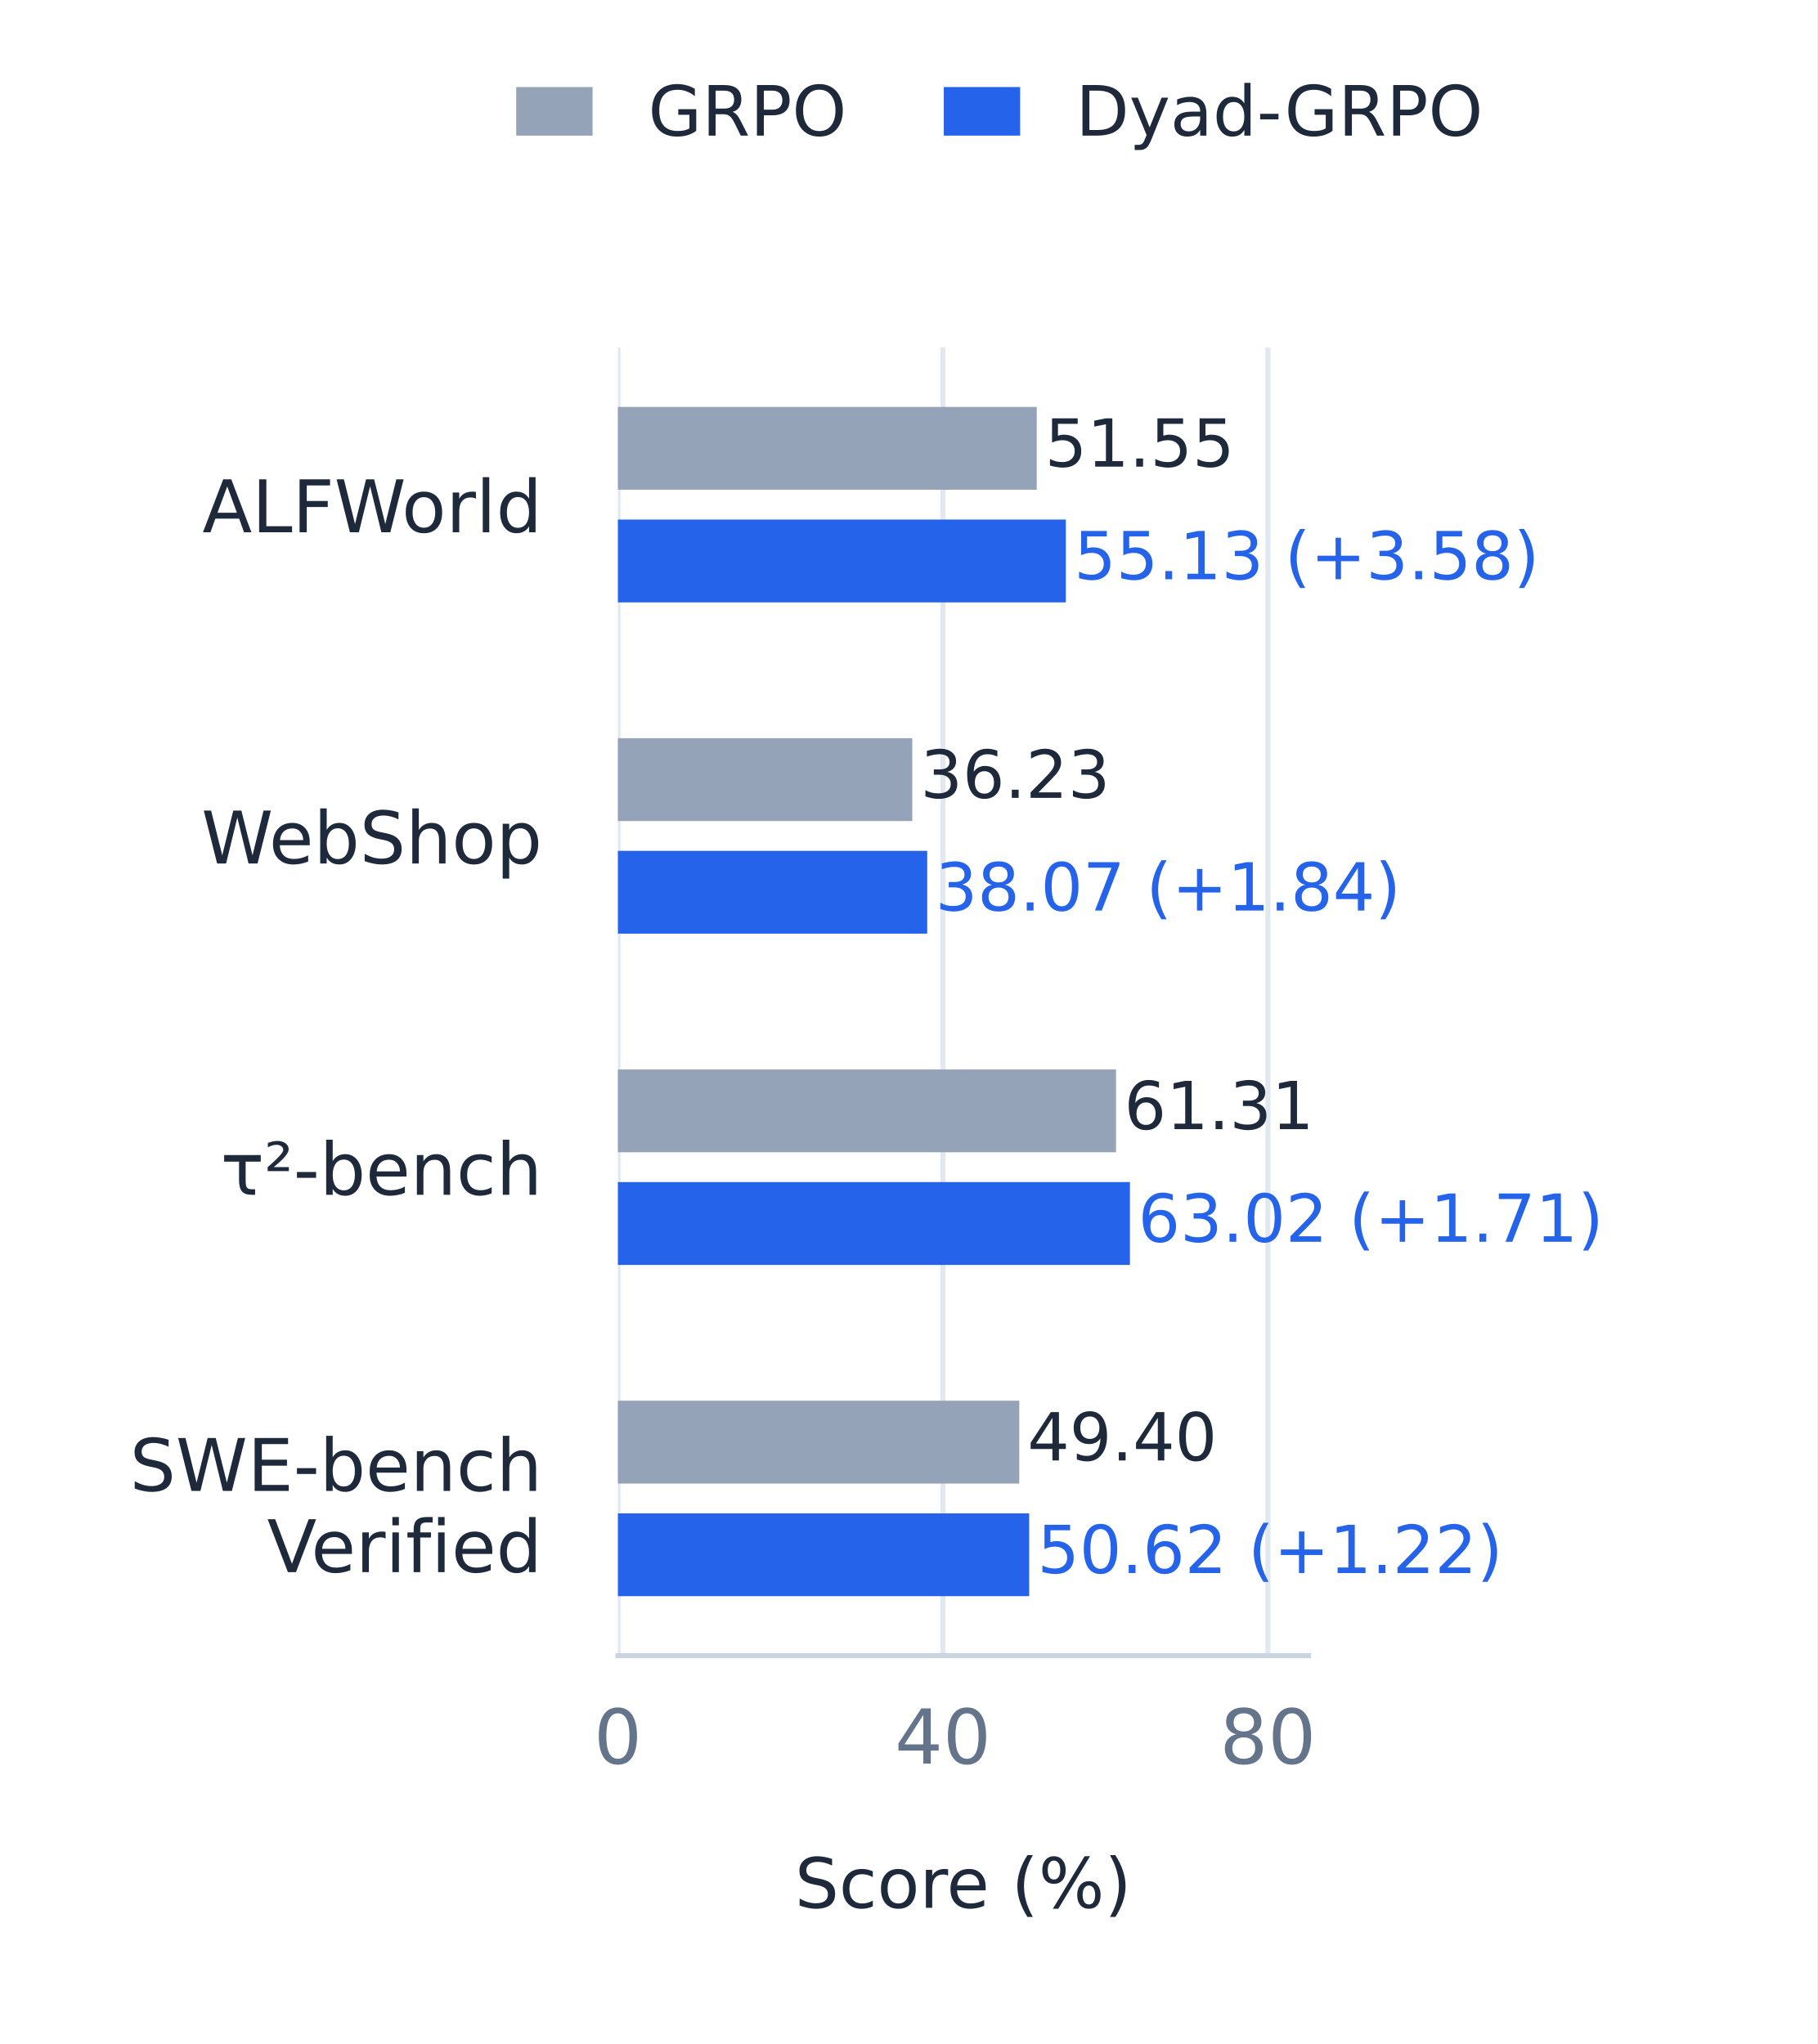
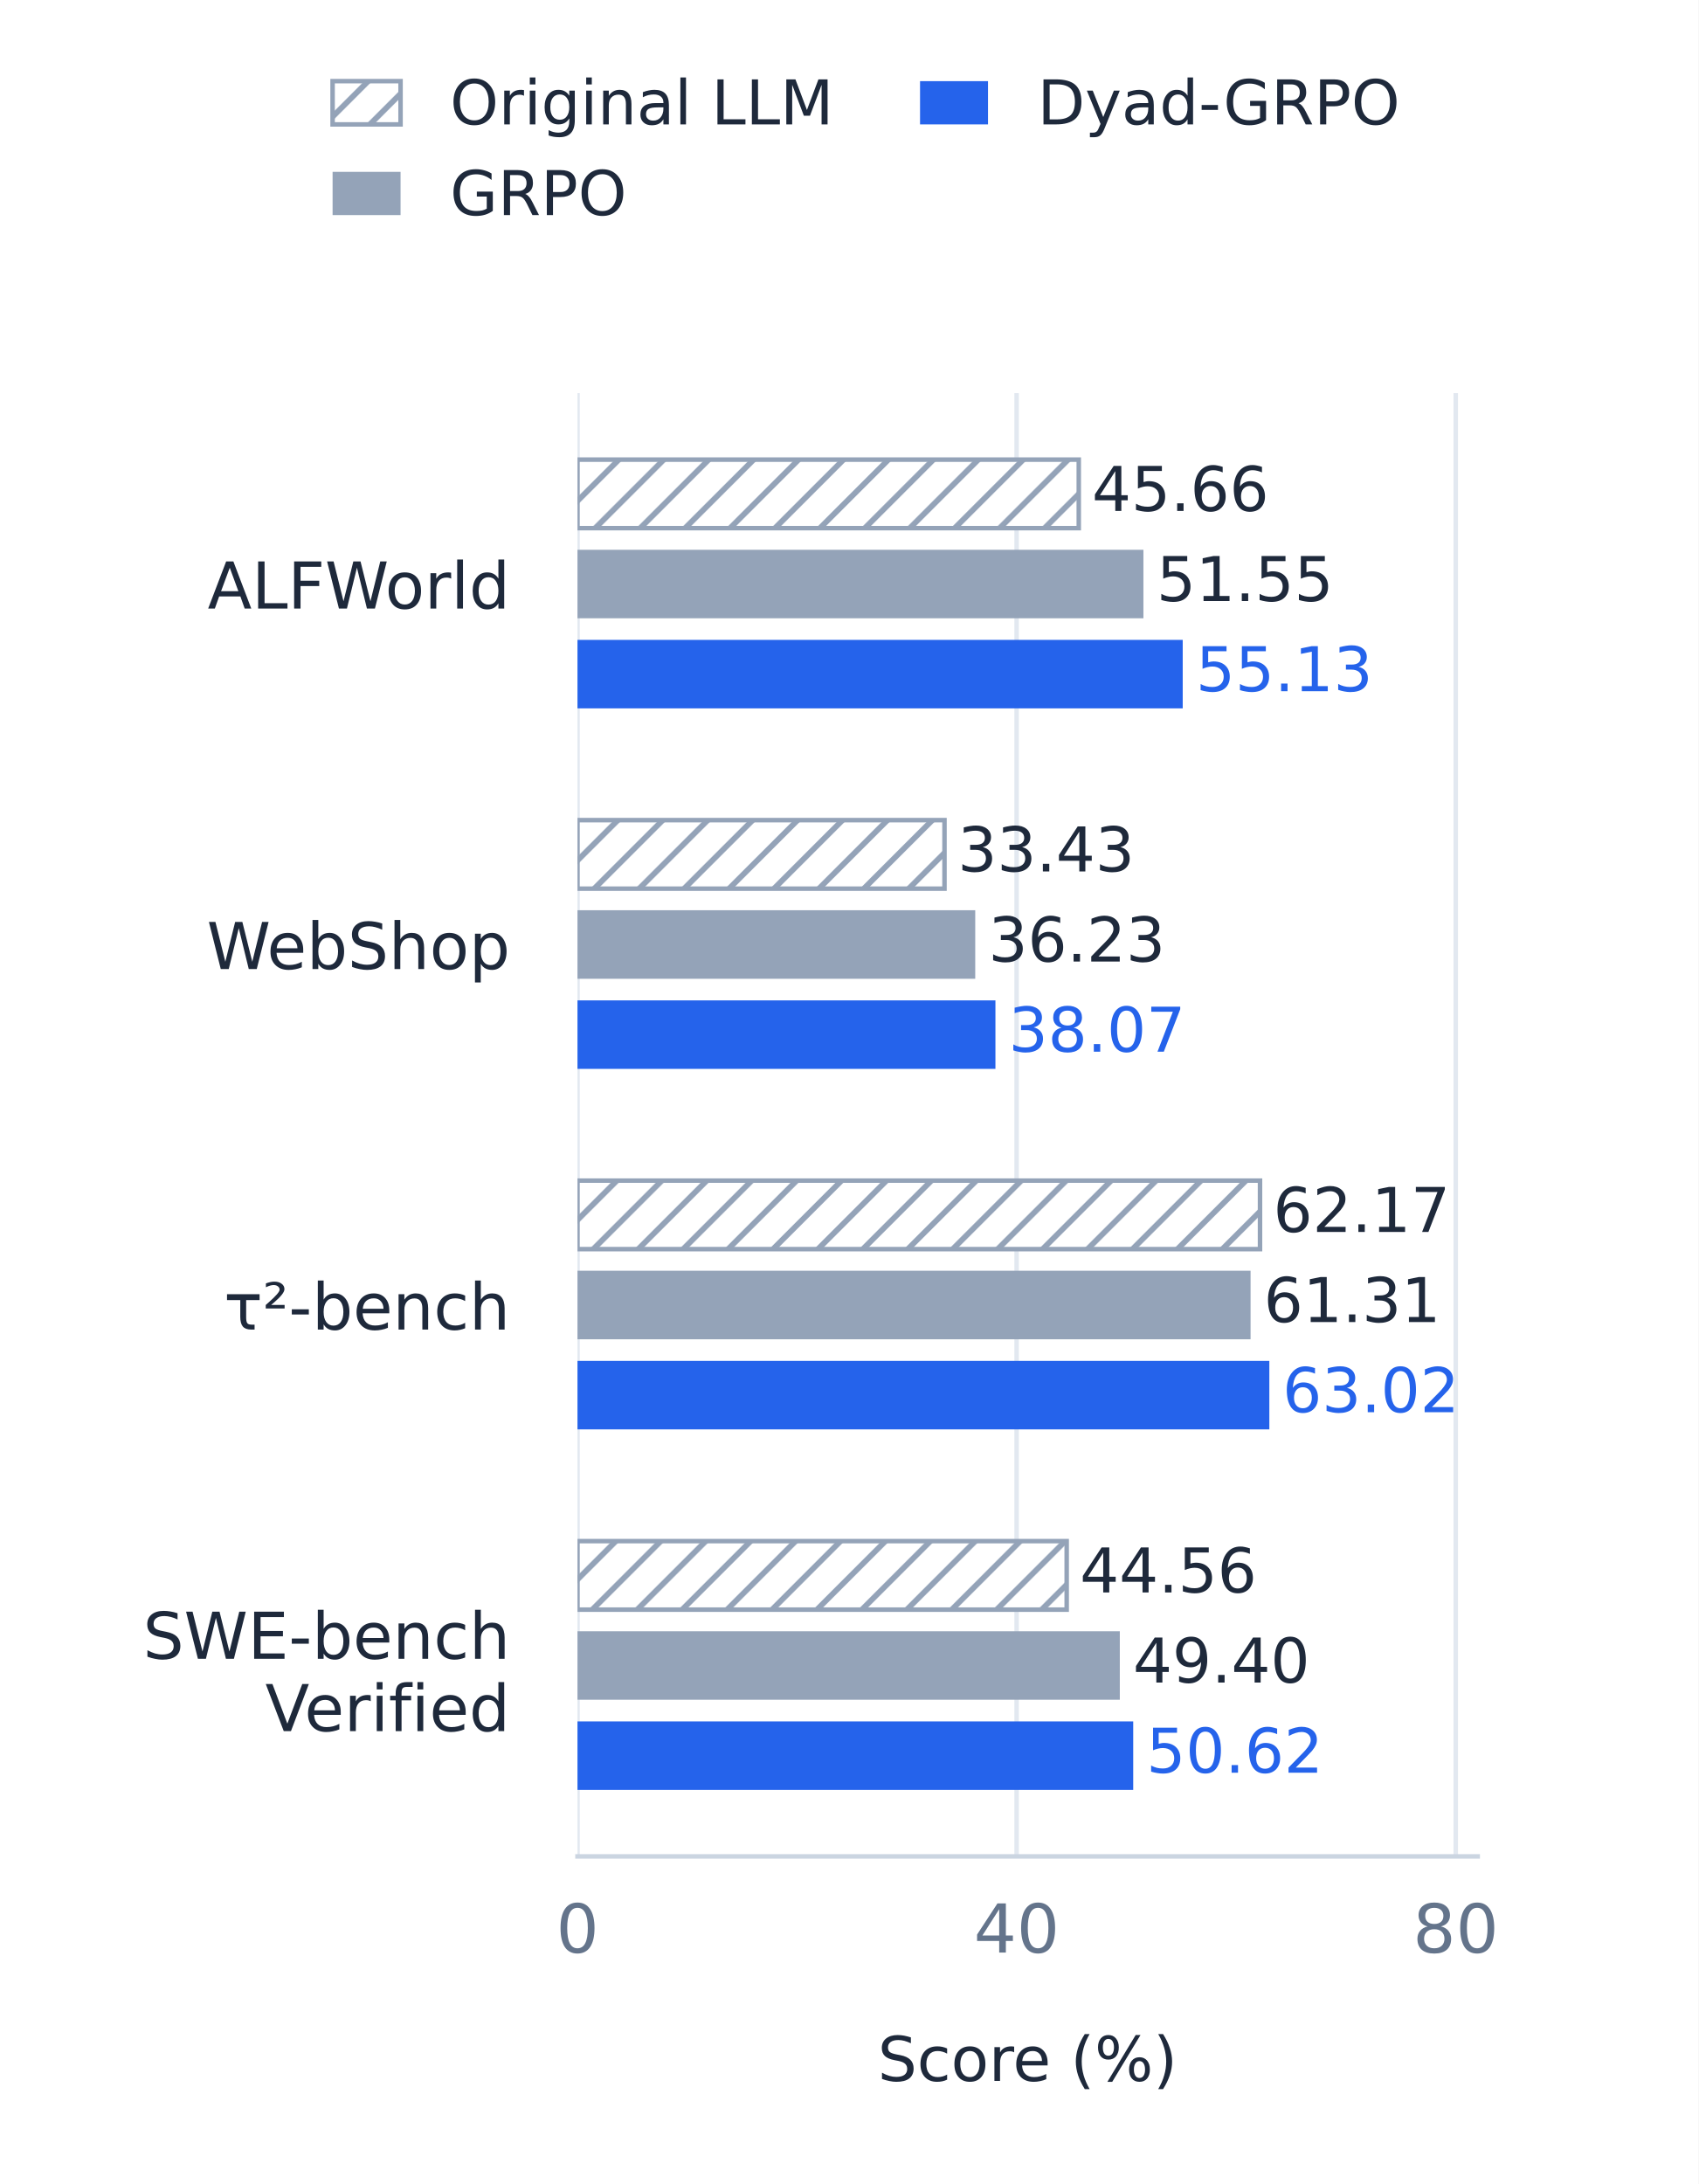
- <svg xmlns="http://www.w3.org/2000/svg" width="288pt" height="324pt" viewBox="0 0 288 324" version="1.1">
+ <svg xmlns="http://www.w3.org/2000/svg" width="302.4pt" height="388.8pt" viewBox="0 0 302.4 388.8" version="1.1">
  <defs>
    <style type="text/css">*{stroke-linejoin: round; stroke-linecap: butt}</style>
  </defs>
  <g id="figure_1">
    <g id="patch_1">
-       <path d="M 0 324 L 288 324 L 288 0 L 0 0 z " style="fill: #ffffff" />
+       <path d="M 0 388.8 L 302.4 388.8 L 302.4 0 L 0 0 z " style="fill: #ffffff" />
    </g>
    <g id="axes_1">
      <g id="patch_2">
-         <path d="M 97.92 262.44 L 207.36 262.44 L 207.36 55.08 L 97.92 55.08 z " style="fill: #ffffff" />
+         <path d="M 102.816 330.48 L 263.088 330.48 L 263.088 69.984 L 102.816 69.984 z " style="fill: #ffffff" />
      </g>
      <g id="matplotlib.axis_1">
        <g id="xtick_1">
          <g id="line2d_1">
-             <path d="M 97.92 262.44 L 97.92 55.08 " clip-path="url(#p845918522d)" style="fill: none; stroke: #e2e8f0; stroke-width: 0.8; stroke-linecap: square" />
+             <path d="M 102.816 330.48 L 102.816 69.984 " clip-path="url(#p6e307bb4f4)" style="fill: none; stroke: #e2e8f0; stroke-width: 0.8; stroke-linecap: square" />
          </g>
          <g id="line2d_2" />
          <g id="text_1">
-             <text style="font-size: 12px; font-family: 'DejaVu Sans', 'Arial', 'Bitstream Vera Sans', 'Computer Modern Sans Serif', 'Lucida Grande', 'Verdana', 'Geneva', 'Lucid', 'Helvetica', 'Avant Garde', sans-serif; text-anchor: middle; fill: #64748b" x="97.92" y="279.558" transform="rotate(-0 97.92 279.5581)">0</text>
+             <text style="font-size: 12px; font-family: 'DejaVu Sans', 'Arial', 'Bitstream Vera Sans', 'Computer Modern Sans Serif', 'Lucida Grande', 'Verdana', 'Geneva', 'Lucid', 'Helvetica', 'Avant Garde', sans-serif; text-anchor: middle; fill: #64748b" x="102.816" y="347.598" transform="rotate(-0 102.816 347.5981)">0</text>
          </g>
        </g>
        <g id="xtick_2">
          <g id="line2d_3">
-             <path d="M 149.421 262.44 L 149.421 55.08 " clip-path="url(#p845918522d)" style="fill: none; stroke: #e2e8f0; stroke-width: 0.8; stroke-linecap: square" />
+             <path d="M 180.997 330.48 L 180.997 69.984 " clip-path="url(#p6e307bb4f4)" style="fill: none; stroke: #e2e8f0; stroke-width: 0.8; stroke-linecap: square" />
          </g>
          <g id="line2d_4" />
          <g id="text_2">
-             <text style="font-size: 12px; font-family: 'DejaVu Sans', 'Arial', 'Bitstream Vera Sans', 'Computer Modern Sans Serif', 'Lucida Grande', 'Verdana', 'Geneva', 'Lucid', 'Helvetica', 'Avant Garde', sans-serif; text-anchor: middle; fill: #64748b" x="149.421" y="279.558" transform="rotate(-0 149.4212 279.5581)">40</text>
+             <text style="font-size: 12px; font-family: 'DejaVu Sans', 'Arial', 'Bitstream Vera Sans', 'Computer Modern Sans Serif', 'Lucida Grande', 'Verdana', 'Geneva', 'Lucid', 'Helvetica', 'Avant Garde', sans-serif; text-anchor: middle; fill: #64748b" x="180.997" y="347.598" transform="rotate(-0 180.9975 347.5981)">40</text>
          </g>
        </g>
        <g id="xtick_3">
          <g id="line2d_5">
-             <path d="M 200.922 262.44 L 200.922 55.08 " clip-path="url(#p845918522d)" style="fill: none; stroke: #e2e8f0; stroke-width: 0.8; stroke-linecap: square" />
+             <path d="M 259.179 330.48 L 259.179 69.984 " clip-path="url(#p6e307bb4f4)" style="fill: none; stroke: #e2e8f0; stroke-width: 0.8; stroke-linecap: square" />
          </g>
          <g id="line2d_6" />
          <g id="text_3">
-             <text style="font-size: 12px; font-family: 'DejaVu Sans', 'Arial', 'Bitstream Vera Sans', 'Computer Modern Sans Serif', 'Lucida Grande', 'Verdana', 'Geneva', 'Lucid', 'Helvetica', 'Avant Garde', sans-serif; text-anchor: middle; fill: #64748b" x="200.922" y="279.558" transform="rotate(-0 200.9224 279.5581)">80</text>
+             <text style="font-size: 12px; font-family: 'DejaVu Sans', 'Arial', 'Bitstream Vera Sans', 'Computer Modern Sans Serif', 'Lucida Grande', 'Verdana', 'Geneva', 'Lucid', 'Helvetica', 'Avant Garde', sans-serif; text-anchor: middle; fill: #64748b" x="259.179" y="347.598" transform="rotate(-0 259.1789 347.5981)">80</text>
          </g>
        </g>
        <g id="text_4">
-           <text style="font-size: 11px; font-family: 'DejaVu Sans', 'Arial', 'Bitstream Vera Sans', 'Computer Modern Sans Serif', 'Lucida Grande', 'Verdana', 'Geneva', 'Lucid', 'Helvetica', 'Avant Garde', sans-serif; text-anchor: middle; fill: #1e293b" x="152.64" y="302.412" transform="rotate(-0 152.64 302.412)">Score (%)</text>
+           <text style="font-size: 11px; font-family: 'DejaVu Sans', 'Arial', 'Bitstream Vera Sans', 'Computer Modern Sans Serif', 'Lucida Grande', 'Verdana', 'Geneva', 'Lucid', 'Helvetica', 'Avant Garde', sans-serif; text-anchor: middle; fill: #1e293b" x="182.952" y="370.452" transform="rotate(-0 182.952 370.452)">Score (%)</text>
        </g>
      </g>
      <g id="matplotlib.axis_2">
        <g id="ytick_1">
          <g id="line2d_7" />
          <g id="text_5">
-             <text style="font-size: 11.5px; font-family: 'DejaVu Sans', 'Arial', 'Bitstream Vera Sans', 'Computer Modern Sans Serif', 'Lucida Grande', 'Verdana', 'Geneva', 'Lucid', 'Helvetica', 'Avant Garde', sans-serif; text-anchor: end; fill: #1e293b" x="85.92" y="84.365" transform="rotate(-0 85.92 84.36486)">ALFWorld</text>
+             <text style="font-size: 11.5px; font-family: 'DejaVu Sans', 'Arial', 'Bitstream Vera Sans', 'Computer Modern Sans Serif', 'Lucida Grande', 'Verdana', 'Geneva', 'Lucid', 'Helvetica', 'Avant Garde', sans-serif; text-anchor: end; fill: #1e293b" x="90.816" y="108.335" transform="rotate(-0 90.816 108.335)">ALFWorld</text>
          </g>
        </g>
        <g id="ytick_2">
          <g id="line2d_8" />
          <g id="text_6">
-             <text style="font-size: 11.5px; font-family: 'DejaVu Sans', 'Arial', 'Bitstream Vera Sans', 'Computer Modern Sans Serif', 'Lucida Grande', 'Verdana', 'Geneva', 'Lucid', 'Helvetica', 'Avant Garde', sans-serif; text-anchor: end; fill: #1e293b" x="85.92" y="136.874" transform="rotate(-0 85.92 136.8744)">WebShop</text>
+             <text style="font-size: 11.5px; font-family: 'DejaVu Sans', 'Arial', 'Bitstream Vera Sans', 'Computer Modern Sans Serif', 'Lucida Grande', 'Verdana', 'Geneva', 'Lucid', 'Helvetica', 'Avant Garde', sans-serif; text-anchor: end; fill: #1e293b" x="90.816" y="172.512" transform="rotate(-0 90.816 172.5124)">WebShop</text>
          </g>
        </g>
        <g id="ytick_3">
          <g id="line2d_9" />
          <g id="text_7">
-             <text style="font-size: 11.5px; font-family: 'DejaVu Sans', 'Arial', 'Bitstream Vera Sans', 'Computer Modern Sans Serif', 'Lucida Grande', 'Verdana', 'Geneva', 'Lucid', 'Helvetica', 'Avant Garde', sans-serif; text-anchor: end; fill: #1e293b" x="85.92" y="189.384" transform="rotate(-0 85.92 189.3838)">τ²-bench</text>
+             <text style="font-size: 11.5px; font-family: 'DejaVu Sans', 'Arial', 'Bitstream Vera Sans', 'Computer Modern Sans Serif', 'Lucida Grande', 'Verdana', 'Geneva', 'Lucid', 'Helvetica', 'Avant Garde', sans-serif; text-anchor: end; fill: #1e293b" x="90.816" y="236.69" transform="rotate(-0 90.816 236.6898)">τ²-bench</text>
          </g>
        </g>
        <g id="ytick_4">
          <g id="line2d_10" />
          <g id="text_8">
-             <text style="font-size: 11.5px; font-family: 'DejaVu Sans', 'Arial', 'Bitstream Vera Sans', 'Computer Modern Sans Serif', 'Lucida Grande', 'Verdana', 'Geneva', 'Lucid', 'Helvetica', 'Avant Garde', sans-serif; fill: #1e293b" transform="translate(20.55688 236.3284)">SWE-bench</text>
-             <text style="font-size: 11.5px; font-family: 'DejaVu Sans', 'Arial', 'Bitstream Vera Sans', 'Computer Modern Sans Serif', 'Lucida Grande', 'Verdana', 'Geneva', 'Lucid', 'Helvetica', 'Avant Garde', sans-serif; fill: #1e293b" transform="translate(42.32602 249.2059)">Verified</text>
+             <text style="font-size: 11.5px; font-family: 'DejaVu Sans', 'Arial', 'Bitstream Vera Sans', 'Computer Modern Sans Serif', 'Lucida Grande', 'Verdana', 'Geneva', 'Lucid', 'Helvetica', 'Avant Garde', sans-serif; fill: #1e293b" transform="translate(25.45287 295.3023)">SWE-bench</text>
+             <text style="font-size: 11.5px; font-family: 'DejaVu Sans', 'Arial', 'Bitstream Vera Sans', 'Computer Modern Sans Serif', 'Lucida Grande', 'Verdana', 'Geneva', 'Lucid', 'Helvetica', 'Avant Garde', sans-serif; fill: #1e293b" transform="translate(47.22202 308.1797)">Verified</text>
          </g>
        </g>
      </g>
      <g id="patch_3">
-         <path d="M 97.92 262.44 L 207.36 262.44 " style="fill: none; stroke: #cbd5e1; stroke-width: 0.8; stroke-linejoin: miter; stroke-linecap: square" />
+         <path d="M 102.816 330.48 L 263.088 330.48 " style="fill: none; stroke: #cbd5e1; stroke-width: 0.8; stroke-linejoin: miter; stroke-linecap: square" />
      </g>
      <g id="patch_4">
-         <path d="M 97.92 64.505 L 164.292 64.505 L 164.292 77.633 L 97.92 77.633 z " clip-path="url(#p845918522d)" style="fill: #94a3b8" />
+         <path d="M 102.816 81.825 L 192.06 81.825 L 192.06 94.018 L 102.816 94.018 z " clip-path="url(#p6e307bb4f4)" style="fill: url(#hd3796687db); stroke: #94a3b8; stroke-width: 0.8; stroke-linejoin: miter" />
      </g>
      <g id="patch_5">
-         <path d="M 97.92 117.015 L 144.567 117.015 L 144.567 130.142 L 97.92 130.142 z " clip-path="url(#p845918522d)" style="fill: #94a3b8" />
+         <path d="M 102.816 146.002 L 168.156 146.002 L 168.156 158.196 L 102.816 158.196 z " clip-path="url(#p6e307bb4f4)" style="fill: url(#hd3796687db); stroke: #94a3b8; stroke-width: 0.8; stroke-linejoin: miter" />
      </g>
      <g id="patch_6">
-         <path d="M 97.92 169.524 L 176.858 169.524 L 176.858 182.652 L 97.92 182.652 z " clip-path="url(#p845918522d)" style="fill: #94a3b8" />
+         <path d="M 102.816 210.179 L 224.33 210.179 L 224.33 222.373 L 102.816 222.373 z " clip-path="url(#p6e307bb4f4)" style="fill: url(#hd3796687db); stroke: #94a3b8; stroke-width: 0.8; stroke-linejoin: miter" />
      </g>
      <g id="patch_7">
-         <path d="M 97.92 222.034 L 161.524 222.034 L 161.524 235.161 L 97.92 235.161 z " clip-path="url(#p845918522d)" style="fill: #94a3b8" />
+         <path d="M 102.816 274.357 L 189.91 274.357 L 189.91 286.551 L 102.816 286.551 z " clip-path="url(#p6e307bb4f4)" style="fill: url(#hd3796687db); stroke: #94a3b8; stroke-width: 0.8; stroke-linejoin: miter" />
      </g>
      <g id="text_9">
-         <text style="font-size: 10.5px; font-family: 'DejaVu Sans', 'Arial', 'Bitstream Vera Sans', 'Computer Modern Sans Serif', 'Lucida Grande', 'Verdana', 'Geneva', 'Lucid', 'Helvetica', 'Avant Garde', sans-serif; text-anchor: start; fill: #1e293b" x="165.58" y="73.966" transform="rotate(-0 165.5797 73.96649)">51.55</text>
+         <text style="font-size: 11px; font-family: 'DejaVu Sans', 'Arial', 'Bitstream Vera Sans', 'Computer Modern Sans Serif', 'Lucida Grande', 'Verdana', 'Geneva', 'Lucid', 'Helvetica', 'Avant Garde', sans-serif; text-anchor: start; fill: #1e293b" x="194.406" y="90.957" transform="rotate(-0 194.4056 90.95689)">45.66</text>
      </g>
      <g id="text_10">
-         <text style="font-size: 10.5px; font-family: 'DejaVu Sans', 'Arial', 'Bitstream Vera Sans', 'Computer Modern Sans Serif', 'Lucida Grande', 'Verdana', 'Geneva', 'Lucid', 'Helvetica', 'Avant Garde', sans-serif; text-anchor: start; fill: #1e293b" x="145.855" y="126.476" transform="rotate(-0 145.8547 126.476)">36.23</text>
+         <text style="font-size: 11px; font-family: 'DejaVu Sans', 'Arial', 'Bitstream Vera Sans', 'Computer Modern Sans Serif', 'Lucida Grande', 'Verdana', 'Geneva', 'Lucid', 'Helvetica', 'Avant Garde', sans-serif; text-anchor: start; fill: #1e293b" x="170.502" y="155.134" transform="rotate(-0 170.5016 155.1343)">33.43</text>
      </g>
      <g id="text_11">
-         <text style="font-size: 10.5px; font-family: 'DejaVu Sans', 'Arial', 'Bitstream Vera Sans', 'Computer Modern Sans Serif', 'Lucida Grande', 'Verdana', 'Geneva', 'Lucid', 'Helvetica', 'Avant Garde', sans-serif; text-anchor: start; fill: #1e293b" x="178.146" y="178.985" transform="rotate(-0 178.146 178.9855)">61.31</text>
+         <text style="font-size: 11px; font-family: 'DejaVu Sans', 'Arial', 'Bitstream Vera Sans', 'Computer Modern Sans Serif', 'Lucida Grande', 'Verdana', 'Geneva', 'Lucid', 'Helvetica', 'Avant Garde', sans-serif; text-anchor: start; fill: #1e293b" x="226.675" y="219.312" transform="rotate(-0 226.675 219.3117)">62.17</text>
      </g>
      <g id="text_12">
-         <text style="font-size: 10.5px; font-family: 'DejaVu Sans', 'Arial', 'Bitstream Vera Sans', 'Computer Modern Sans Serif', 'Lucida Grande', 'Verdana', 'Geneva', 'Lucid', 'Helvetica', 'Avant Garde', sans-serif; text-anchor: start; fill: #1e293b" x="162.811" y="231.495" transform="rotate(-0 162.8115 231.495)">49.40</text>
+         <text style="font-size: 11px; font-family: 'DejaVu Sans', 'Arial', 'Bitstream Vera Sans', 'Computer Modern Sans Serif', 'Lucida Grande', 'Verdana', 'Geneva', 'Lucid', 'Helvetica', 'Avant Garde', sans-serif; text-anchor: start; fill: #1e293b" x="192.256" y="283.489" transform="rotate(-0 192.2556 283.489)">44.56</text>
      </g>
      <g id="patch_8">
-         <path d="M 97.92 82.359 L 168.901 82.359 L 168.901 95.486 L 97.92 95.486 z " clip-path="url(#p845918522d)" style="fill: #2563eb" />
+         <path d="M 102.816 97.869 L 203.572 97.869 L 203.572 110.063 L 102.816 110.063 z " clip-path="url(#p6e307bb4f4)" style="fill: #94a3b8" />
      </g>
      <g id="patch_9">
-         <path d="M 97.92 134.868 L 146.936 134.868 L 146.936 147.996 L 97.92 147.996 z " clip-path="url(#p845918522d)" style="fill: #2563eb" />
+         <path d="M 102.816 162.046 L 173.629 162.046 L 173.629 174.24 L 102.816 174.24 z " clip-path="url(#p6e307bb4f4)" style="fill: #94a3b8" />
      </g>
      <g id="patch_10">
-         <path d="M 97.92 187.378 L 179.06 187.378 L 179.06 200.505 L 97.92 200.505 z " clip-path="url(#p845918522d)" style="fill: #2563eb" />
+         <path d="M 102.816 226.224 L 222.649 226.224 L 222.649 238.418 L 102.816 238.418 z " clip-path="url(#p6e307bb4f4)" style="fill: #94a3b8" />
      </g>
      <g id="patch_11">
-         <path d="M 97.92 239.887 L 163.095 239.887 L 163.095 253.015 L 97.92 253.015 z " clip-path="url(#p845918522d)" style="fill: #2563eb" />
+         <path d="M 102.816 290.401 L 199.37 290.401 L 199.37 302.595 L 102.816 302.595 z " clip-path="url(#p6e307bb4f4)" style="fill: #94a3b8" />
      </g>
      <g id="text_13">
-         <text style="font-size: 10.5px; font-family: 'DejaVu Sans', 'Arial', 'Bitstream Vera Sans', 'Computer Modern Sans Serif', 'Lucida Grande', 'Verdana', 'Geneva', 'Lucid', 'Helvetica', 'Avant Garde', sans-serif; text-anchor: start; fill: #2563eb" x="170.189" y="91.82" transform="rotate(-0 170.189 91.81971)">55.13 (+3.58)</text>
+         <text style="font-size: 11px; font-family: 'DejaVu Sans', 'Arial', 'Bitstream Vera Sans', 'Computer Modern Sans Serif', 'Lucida Grande', 'Verdana', 'Geneva', 'Lucid', 'Helvetica', 'Avant Garde', sans-serif; text-anchor: start; fill: #1e293b" x="205.918" y="107.001" transform="rotate(-0 205.9178 107.0012)">51.55</text>
      </g>
      <g id="text_14">
-         <text style="font-size: 10.5px; font-family: 'DejaVu Sans', 'Arial', 'Bitstream Vera Sans', 'Computer Modern Sans Serif', 'Lucida Grande', 'Verdana', 'Geneva', 'Lucid', 'Helvetica', 'Avant Garde', sans-serif; text-anchor: start; fill: #2563eb" x="148.224" y="144.329" transform="rotate(-0 148.2238 144.3292)">38.07 (+1.84)</text>
+         <text style="font-size: 11px; font-family: 'DejaVu Sans', 'Arial', 'Bitstream Vera Sans', 'Computer Modern Sans Serif', 'Lucida Grande', 'Verdana', 'Geneva', 'Lucid', 'Helvetica', 'Avant Garde', sans-serif; text-anchor: start; fill: #1e293b" x="175.974" y="171.179" transform="rotate(-0 175.9743 171.1786)">36.23</text>
      </g>
      <g id="text_15">
-         <text style="font-size: 10.5px; font-family: 'DejaVu Sans', 'Arial', 'Bitstream Vera Sans', 'Computer Modern Sans Serif', 'Lucida Grande', 'Verdana', 'Geneva', 'Lucid', 'Helvetica', 'Avant Garde', sans-serif; text-anchor: start; fill: #2563eb" x="180.348" y="196.839" transform="rotate(-0 180.3476 196.8387)">63.02 (+1.71)</text>
+         <text style="font-size: 11px; font-family: 'DejaVu Sans', 'Arial', 'Bitstream Vera Sans', 'Computer Modern Sans Serif', 'Lucida Grande', 'Verdana', 'Geneva', 'Lucid', 'Helvetica', 'Avant Garde', sans-serif; text-anchor: start; fill: #1e293b" x="224.994" y="235.356" transform="rotate(-0 224.9941 235.356)">61.31</text>
      </g>
      <g id="text_16">
-         <text style="font-size: 10.5px; font-family: 'DejaVu Sans', 'Arial', 'Bitstream Vera Sans', 'Computer Modern Sans Serif', 'Lucida Grande', 'Verdana', 'Geneva', 'Lucid', 'Helvetica', 'Avant Garde', sans-serif; text-anchor: start; fill: #2563eb" x="164.382" y="249.348" transform="rotate(-0 164.3823 249.3482)">50.62 (+1.22)</text>
+         <text style="font-size: 11px; font-family: 'DejaVu Sans', 'Arial', 'Bitstream Vera Sans', 'Computer Modern Sans Serif', 'Lucida Grande', 'Verdana', 'Geneva', 'Lucid', 'Helvetica', 'Avant Garde', sans-serif; text-anchor: start; fill: #1e293b" x="201.716" y="299.533" transform="rotate(-0 201.7156 299.5334)">49.40</text>
+       </g>
+       <g id="patch_12">
+         <path d="M 102.816 113.913 L 210.57 113.913 L 210.57 126.107 L 102.816 126.107 z " clip-path="url(#p6e307bb4f4)" style="fill: #2563eb" />
+       </g>
+       <g id="patch_13">
+         <path d="M 102.816 178.091 L 177.225 178.091 L 177.225 190.285 L 102.816 190.285 z " clip-path="url(#p6e307bb4f4)" style="fill: #2563eb" />
+       </g>
+       <g id="patch_14">
+         <path d="M 102.816 242.268 L 225.991 242.268 L 225.991 254.462 L 102.816 254.462 z " clip-path="url(#p6e307bb4f4)" style="fill: #2563eb" />
+       </g>
+       <g id="patch_15">
+         <path d="M 102.816 306.446 L 201.755 306.446 L 201.755 318.639 L 102.816 318.639 z " clip-path="url(#p6e307bb4f4)" style="fill: #2563eb" />
+       </g>
+       <g id="text_17">
+         <text style="font-size: 11px; font-family: 'DejaVu Sans', 'Arial', 'Bitstream Vera Sans', 'Computer Modern Sans Serif', 'Lucida Grande', 'Verdana', 'Geneva', 'Lucid', 'Helvetica', 'Avant Garde', sans-serif; text-anchor: start; fill: #2563eb" x="212.915" y="123.046" transform="rotate(-0 212.915 123.0456)">55.13</text>
+       </g>
+       <g id="text_18">
+         <text style="font-size: 11px; font-family: 'DejaVu Sans', 'Arial', 'Bitstream Vera Sans', 'Computer Modern Sans Serif', 'Lucida Grande', 'Verdana', 'Geneva', 'Lucid', 'Helvetica', 'Avant Garde', sans-serif; text-anchor: start; fill: #2563eb" x="179.571" y="187.223" transform="rotate(-0 179.5707 187.223)">38.07</text>
+       </g>
+       <g id="text_19">
+         <text style="font-size: 11px; font-family: 'DejaVu Sans', 'Arial', 'Bitstream Vera Sans', 'Computer Modern Sans Serif', 'Lucida Grande', 'Verdana', 'Geneva', 'Lucid', 'Helvetica', 'Avant Garde', sans-serif; text-anchor: start; fill: #2563eb" x="228.336" y="251.4" transform="rotate(-0 228.3363 251.4004)">63.02</text>
+       </g>
+       <g id="text_20">
+         <text style="font-size: 11px; font-family: 'DejaVu Sans', 'Arial', 'Bitstream Vera Sans', 'Computer Modern Sans Serif', 'Lucida Grande', 'Verdana', 'Geneva', 'Lucid', 'Helvetica', 'Avant Garde', sans-serif; text-anchor: start; fill: #2563eb" x="204.1" y="315.578" transform="rotate(-0 204.1001 315.5777)">50.62</text>
      </g>
    </g>
    <g id="legend_1">
-       <g id="patch_12">
-         <path d="M 81.806 21.498 L 93.906 21.498 L 93.906 13.798 L 81.806 13.798 z " style="fill: #94a3b8" />
+       <g id="patch_16">
+         <path d="M 59.214 22.146 L 71.314 22.146 L 71.314 14.446 L 59.214 14.446 z " style="fill: url(#hd3796687db); stroke: #94a3b8; stroke-width: 0.8; stroke-linejoin: miter" />
      </g>
-       <g id="text_17">
-         <text style="font-size: 11px; font-family: 'DejaVu Sans', 'Arial', 'Bitstream Vera Sans', 'Computer Modern Sans Serif', 'Lucida Grande', 'Verdana', 'Geneva', 'Lucid', 'Helvetica', 'Avant Garde', sans-serif; text-anchor: start; fill: #1e293b" x="102.706" y="21.498" transform="rotate(-0 102.7056 21.49828)">GRPO</text>
+       <g id="text_21">
+         <text style="font-size: 11px; font-family: 'DejaVu Sans', 'Arial', 'Bitstream Vera Sans', 'Computer Modern Sans Serif', 'Lucida Grande', 'Verdana', 'Geneva', 'Lucid', 'Helvetica', 'Avant Garde', sans-serif; text-anchor: start; fill: #1e293b" x="80.114" y="22.146" transform="rotate(-0 80.11408 22.14628)">Original LLM</text>
      </g>
-       <g id="patch_13">
-         <path d="M 149.564 21.498 L 161.664 21.498 L 161.664 13.798 L 149.564 13.798 z " style="fill: #2563eb" />
+       <g id="patch_17">
+         <path d="M 59.214 38.292 L 71.314 38.292 L 71.314 30.592 L 59.214 30.592 z " style="fill: #94a3b8" />
      </g>
-       <g id="text_18">
-         <text style="font-size: 11px; font-family: 'DejaVu Sans', 'Arial', 'Bitstream Vera Sans', 'Computer Modern Sans Serif', 'Lucida Grande', 'Verdana', 'Geneva', 'Lucid', 'Helvetica', 'Avant Garde', sans-serif; text-anchor: start; fill: #1e293b" x="170.464" y="21.498" transform="rotate(-0 170.4639 21.49828)">Dyad-GRPO</text>
+       <g id="text_22">
+         <text style="font-size: 11px; font-family: 'DejaVu Sans', 'Arial', 'Bitstream Vera Sans', 'Computer Modern Sans Serif', 'Lucida Grande', 'Verdana', 'Geneva', 'Lucid', 'Helvetica', 'Avant Garde', sans-serif; text-anchor: start; fill: #1e293b" x="80.114" y="38.292" transform="rotate(-0 80.11408 38.29222)">GRPO</text>
+       </g>
+       <g id="patch_18">
+         <path d="M 163.803 22.146 L 175.903 22.146 L 175.903 14.446 L 163.803 14.446 z " style="fill: #2563eb" />
+       </g>
+       <g id="text_23">
+         <text style="font-size: 11px; font-family: 'DejaVu Sans', 'Arial', 'Bitstream Vera Sans', 'Computer Modern Sans Serif', 'Lucida Grande', 'Verdana', 'Geneva', 'Lucid', 'Helvetica', 'Avant Garde', sans-serif; text-anchor: start; fill: #1e293b" x="184.703" y="22.146" transform="rotate(-0 184.7035 22.14628)">Dyad-GRPO</text>
      </g>
    </g>
  </g>
  <defs>
-     <clipPath id="p845918522d">
-       <rect x="97.92" y="55.08" width="109.44" height="207.36" />
+     <clipPath id="p6e307bb4f4">
+       <rect x="102.816" y="69.984" width="160.272" height="260.496" />
    </clipPath>
  </defs>
+   <defs>
+     <pattern id="hd3796687db" patternUnits="userSpaceOnUse" x="0" y="0" width="72" height="72">
+       <rect x="0" y="0" width="73" height="73" fill="#ffffff" />
+       <path d="M -36 36 L 36 -36 M -32 40 L 40 -32 M -28 44 L 44 -28 M -24 48 L 48 -24 M -20 52 L 52 -20 M -16 56 L 56 -16 M -12 60 L 60 -12 M -8 64 L 64 -8 M -4 68 L 68 -4 M 0 72 L 72 0 M 4 76 L 76 4 M 8 80 L 80 8 M 12 84 L 84 12 M 16 88 L 88 16 M 20 92 L 92 20 M 24 96 L 96 24 M 28 100 L 100 28 M 32 104 L 104 32 M 36 108 L 108 36 " style="fill: #94a3b8; stroke: #94a3b8; stroke-width: 1.0; stroke-linecap: butt; stroke-linejoin: miter" />
+     </pattern>
+   </defs>
</svg>
